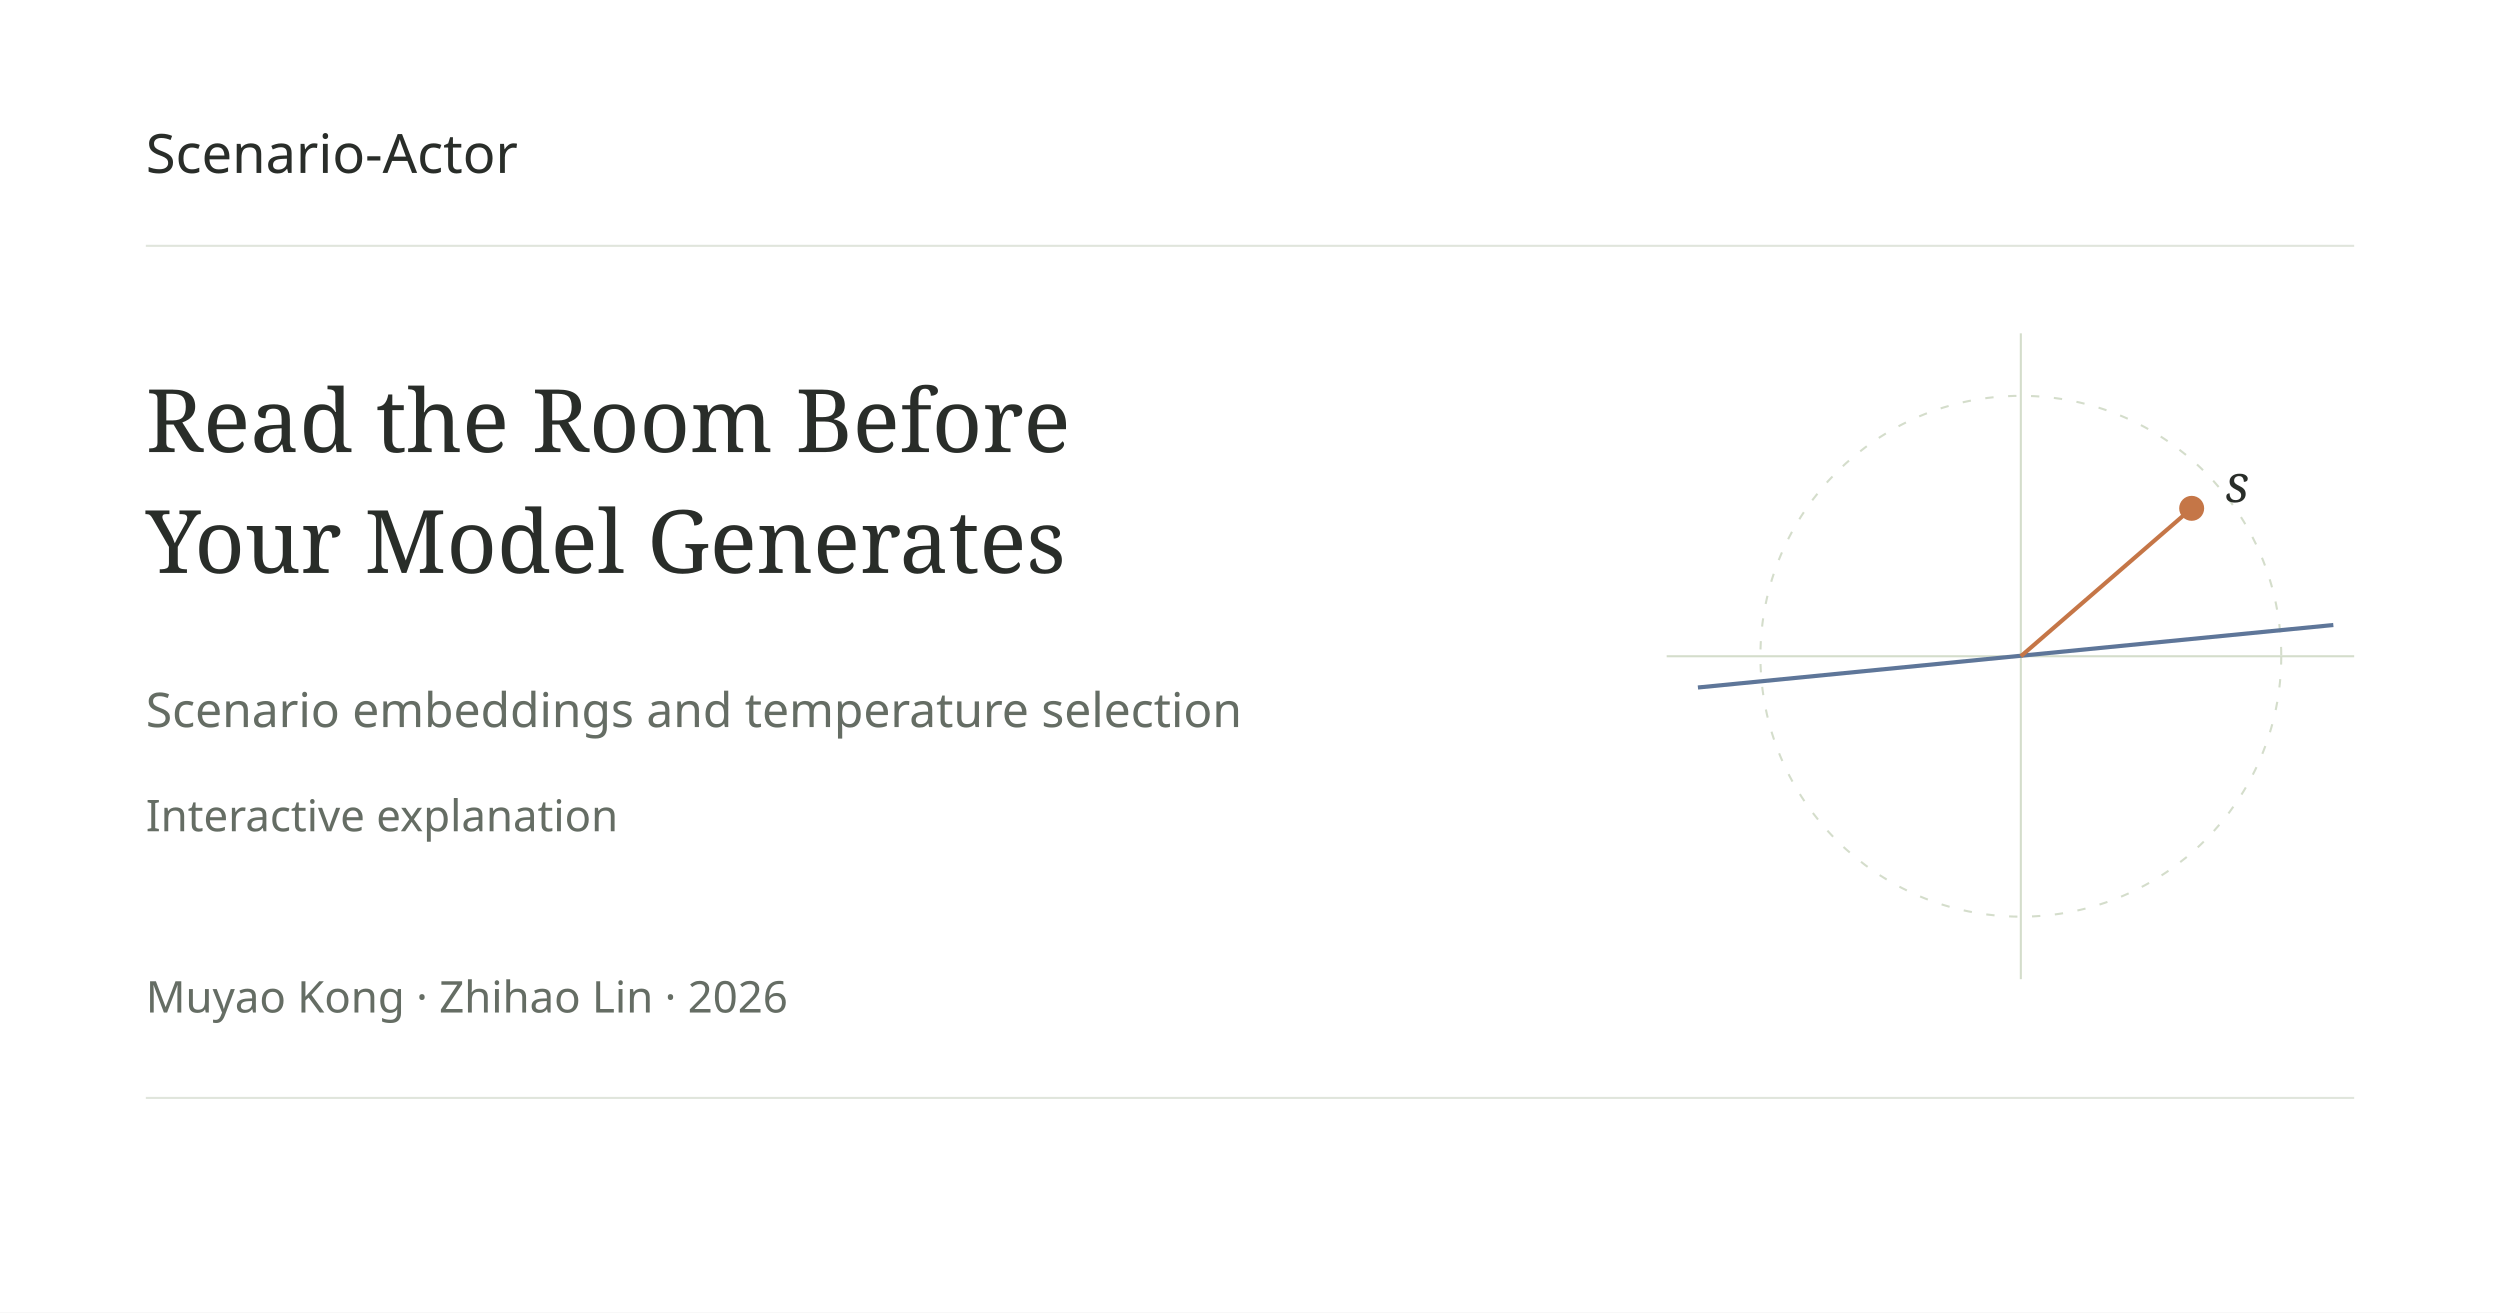
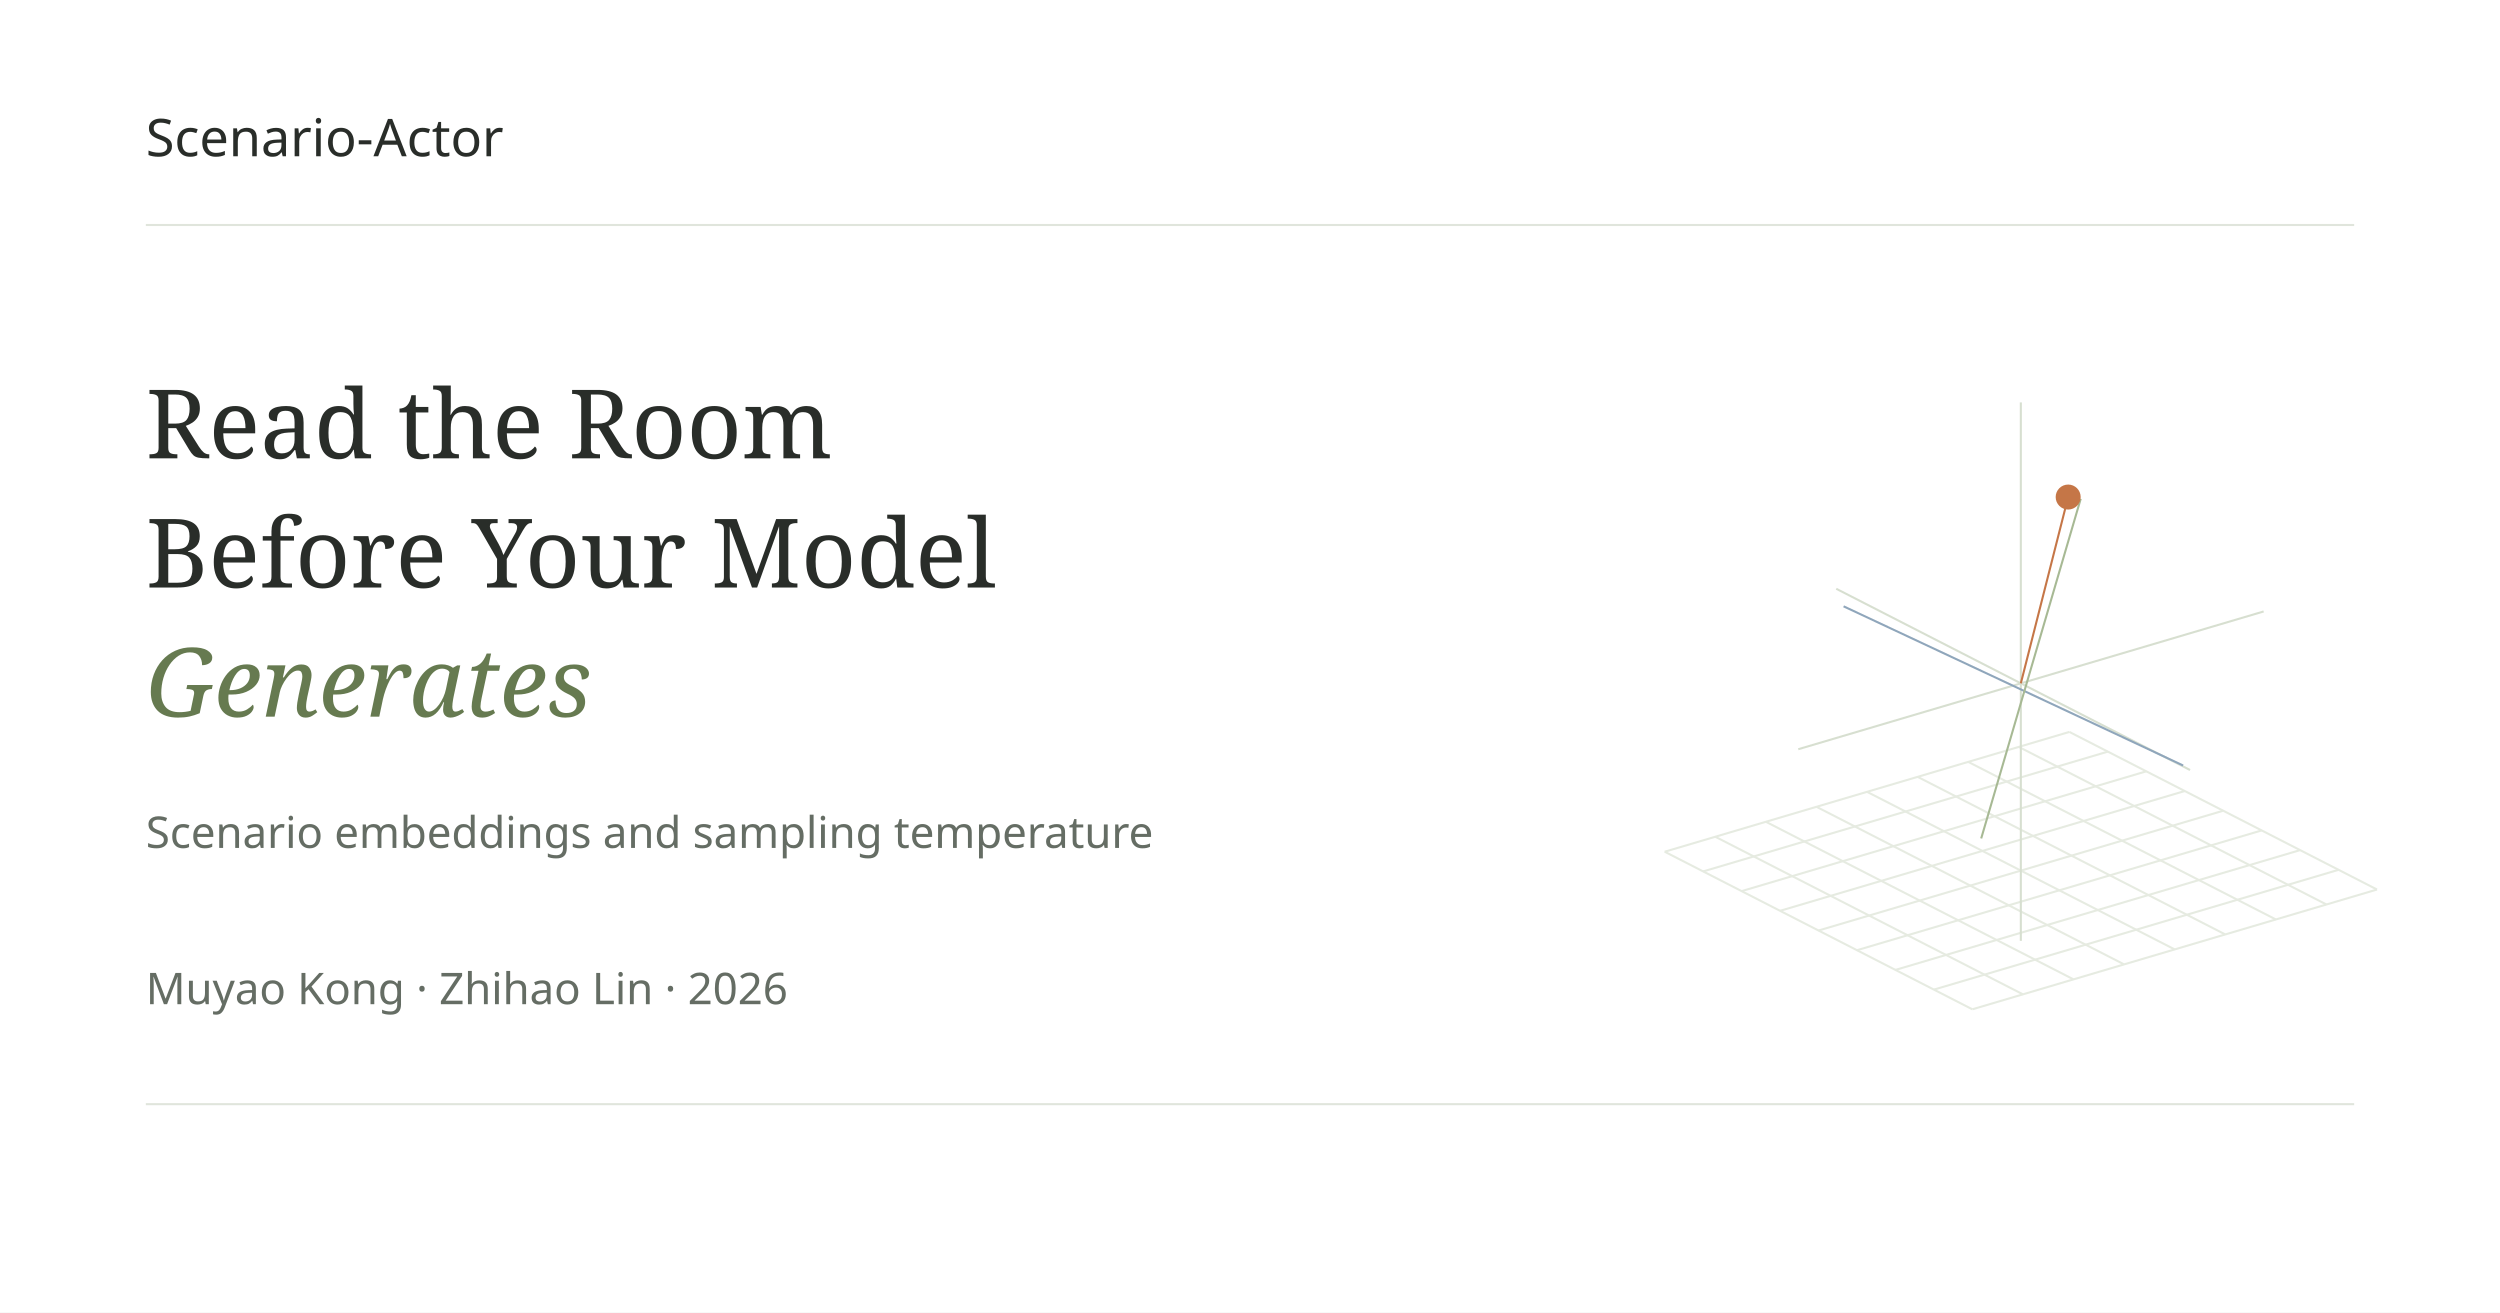
- <svg xmlns="http://www.w3.org/2000/svg" width="1200" height="630" viewBox="0 0 1200 630">
+ <svg xmlns="http://www.w3.org/2000/svg" width="1200" height="630">
  <rect width="1200" height="630" fill="#fff" />
-   <path d="M70 118H1130M70 527H1130" stroke="#e0e5dc" />
-   <text x="70" y="83" font-family="sans-serif" font-size="26" fill="#292d29">Scenario-Actor</text>
-   <text x="70" y="217" font-family="Georgia,serif" font-size="42" fill="#292d29">Read the Room Before</text>
-   <text x="70" y="275" font-family="Georgia,serif" font-size="42" fill="#292d29">Your Model Generates</text>
-   <text x="70" y="349" font-family="sans-serif" font-size="23" fill="#656d64">Scenario embeddings and temperature selection</text>
-   <text x="70" y="399" font-family="sans-serif" font-size="21" fill="#656d64">Interactive explanation</text>
-   <text x="70" y="486" font-family="sans-serif" font-size="21" fill="#656d64">Muyao Kong · Zhihao Lin · 2026</text>
-   <circle cx="970" cy="315" r="125" stroke="#d4ddcb" stroke-dasharray="4 7" fill="none" />
-   <path d="M800 315H1130M970 470V160" stroke="#d4ddcb" />
-   <path d="M815 330L1120 300" stroke="#5e7699" stroke-width="2" />
-   <path d="M970 315L1052 244" stroke="#c57647" stroke-width="2" />
-   <circle cx="1052" cy="244" r="6" fill="#c57647" />
-   <text x="1068" y="241" font-family="Georgia,serif" font-size="25" font-style="italic" fill="#292d29">s</text>
+   <path d="M70 108H1130M70 530H1130" stroke="#e0e5dc" />
+   <text x="70" y="75" font-family="sans-serif" font-size="25" fill="#292d29">Scenario-Actor</text>
+   <g font-family="Georgia,serif" font-size="46" fill="#292d29">
+     <text x="70" y="220">Read the Room</text>
+     <text x="70" y="282">Before Your Model</text>
+     <text x="70" y="344" font-style="italic" fill="#667a50">Generates</text>
+   </g>
+   <text x="70" y="407" font-family="sans-serif" font-size="21" fill="#656d64">Scenario embeddings and sampling temperature</text>
+   <text x="70" y="482" font-family="sans-serif" font-size="21" fill="#656d64">Muyao Kong · Zhihao Lin · 2026</text>
+   <path d="M946.711 484.469L1140.955 426.965" stroke="#e6ebe1" fill="none" />
+   <path d="M946.711 484.469L799.045 408.826" stroke="#e6ebe1" fill="none" />
+   <path d="M928.252 475.013L1122.497 417.51" stroke="#e6ebe1" fill="none" />
+   <path d="M970.991 477.281L823.326 401.638" stroke="#e6ebe1" fill="none" />
+   <path d="M909.794 465.558L1104.039 408.054" stroke="#e6ebe1" fill="none" />
+   <path d="M995.272 470.093L847.606 394.45" stroke="#e6ebe1" fill="none" />
+   <path d="M891.336 456.103L1085.58 398.599" stroke="#e6ebe1" fill="none" />
+   <path d="M1019.552 462.905L871.887 387.262" stroke="#e6ebe1" fill="none" />
+   <path d="M872.878 446.647L1067.122 389.144" stroke="#e6ebe1" fill="none" />
+   <path d="M1043.833 455.717L896.167 380.074" stroke="#e6ebe1" fill="none" />
+   <path d="M854.42 437.192L1048.664 379.688" stroke="#e6ebe1" fill="none" />
+   <path d="M1068.113 448.529L920.448 372.886" stroke="#e6ebe1" fill="none" />
+   <path d="M835.961 427.737L1030.206 370.233" stroke="#e6ebe1" fill="none" />
+   <path d="M1092.394 441.341L944.728 365.698" stroke="#e6ebe1" fill="none" />
+   <path d="M817.503 418.281L1011.748 360.778" stroke="#e6ebe1" fill="none" />
+   <path d="M1116.674 434.153L969.009 358.511" stroke="#e6ebe1" fill="none" />
+   <path d="M799.045 408.826L993.289 351.323" stroke="#e6ebe1" fill="none" />
+   <path d="M1140.955 426.965L993.289 351.323" stroke="#e6ebe1" fill="none" />
+   <path d="M863.166 359.627L1086.547 293.498" stroke="#d7dfd0" fill="none" />
+   <path d="M1051.216 369.603L881.401 282.615" stroke="#d7dfd0" fill="none" />
+   <path d="M970 451.606L970 193.157" stroke="#d7dfd0" fill="none" />
+   <path d="M884.919 291.035L1047.896 367.442" stroke="#8fa6bb" fill="none" />
+   <path d="M950.972 402.452L998.74 239.436" stroke="#a7b994" fill="none" />
+   <path d="M970 328L992.72 238.583" stroke="#c57647" fill="none" />
+   <circle cx="992.72" cy="238.583" r="6" fill="#c57647" />
</svg>
